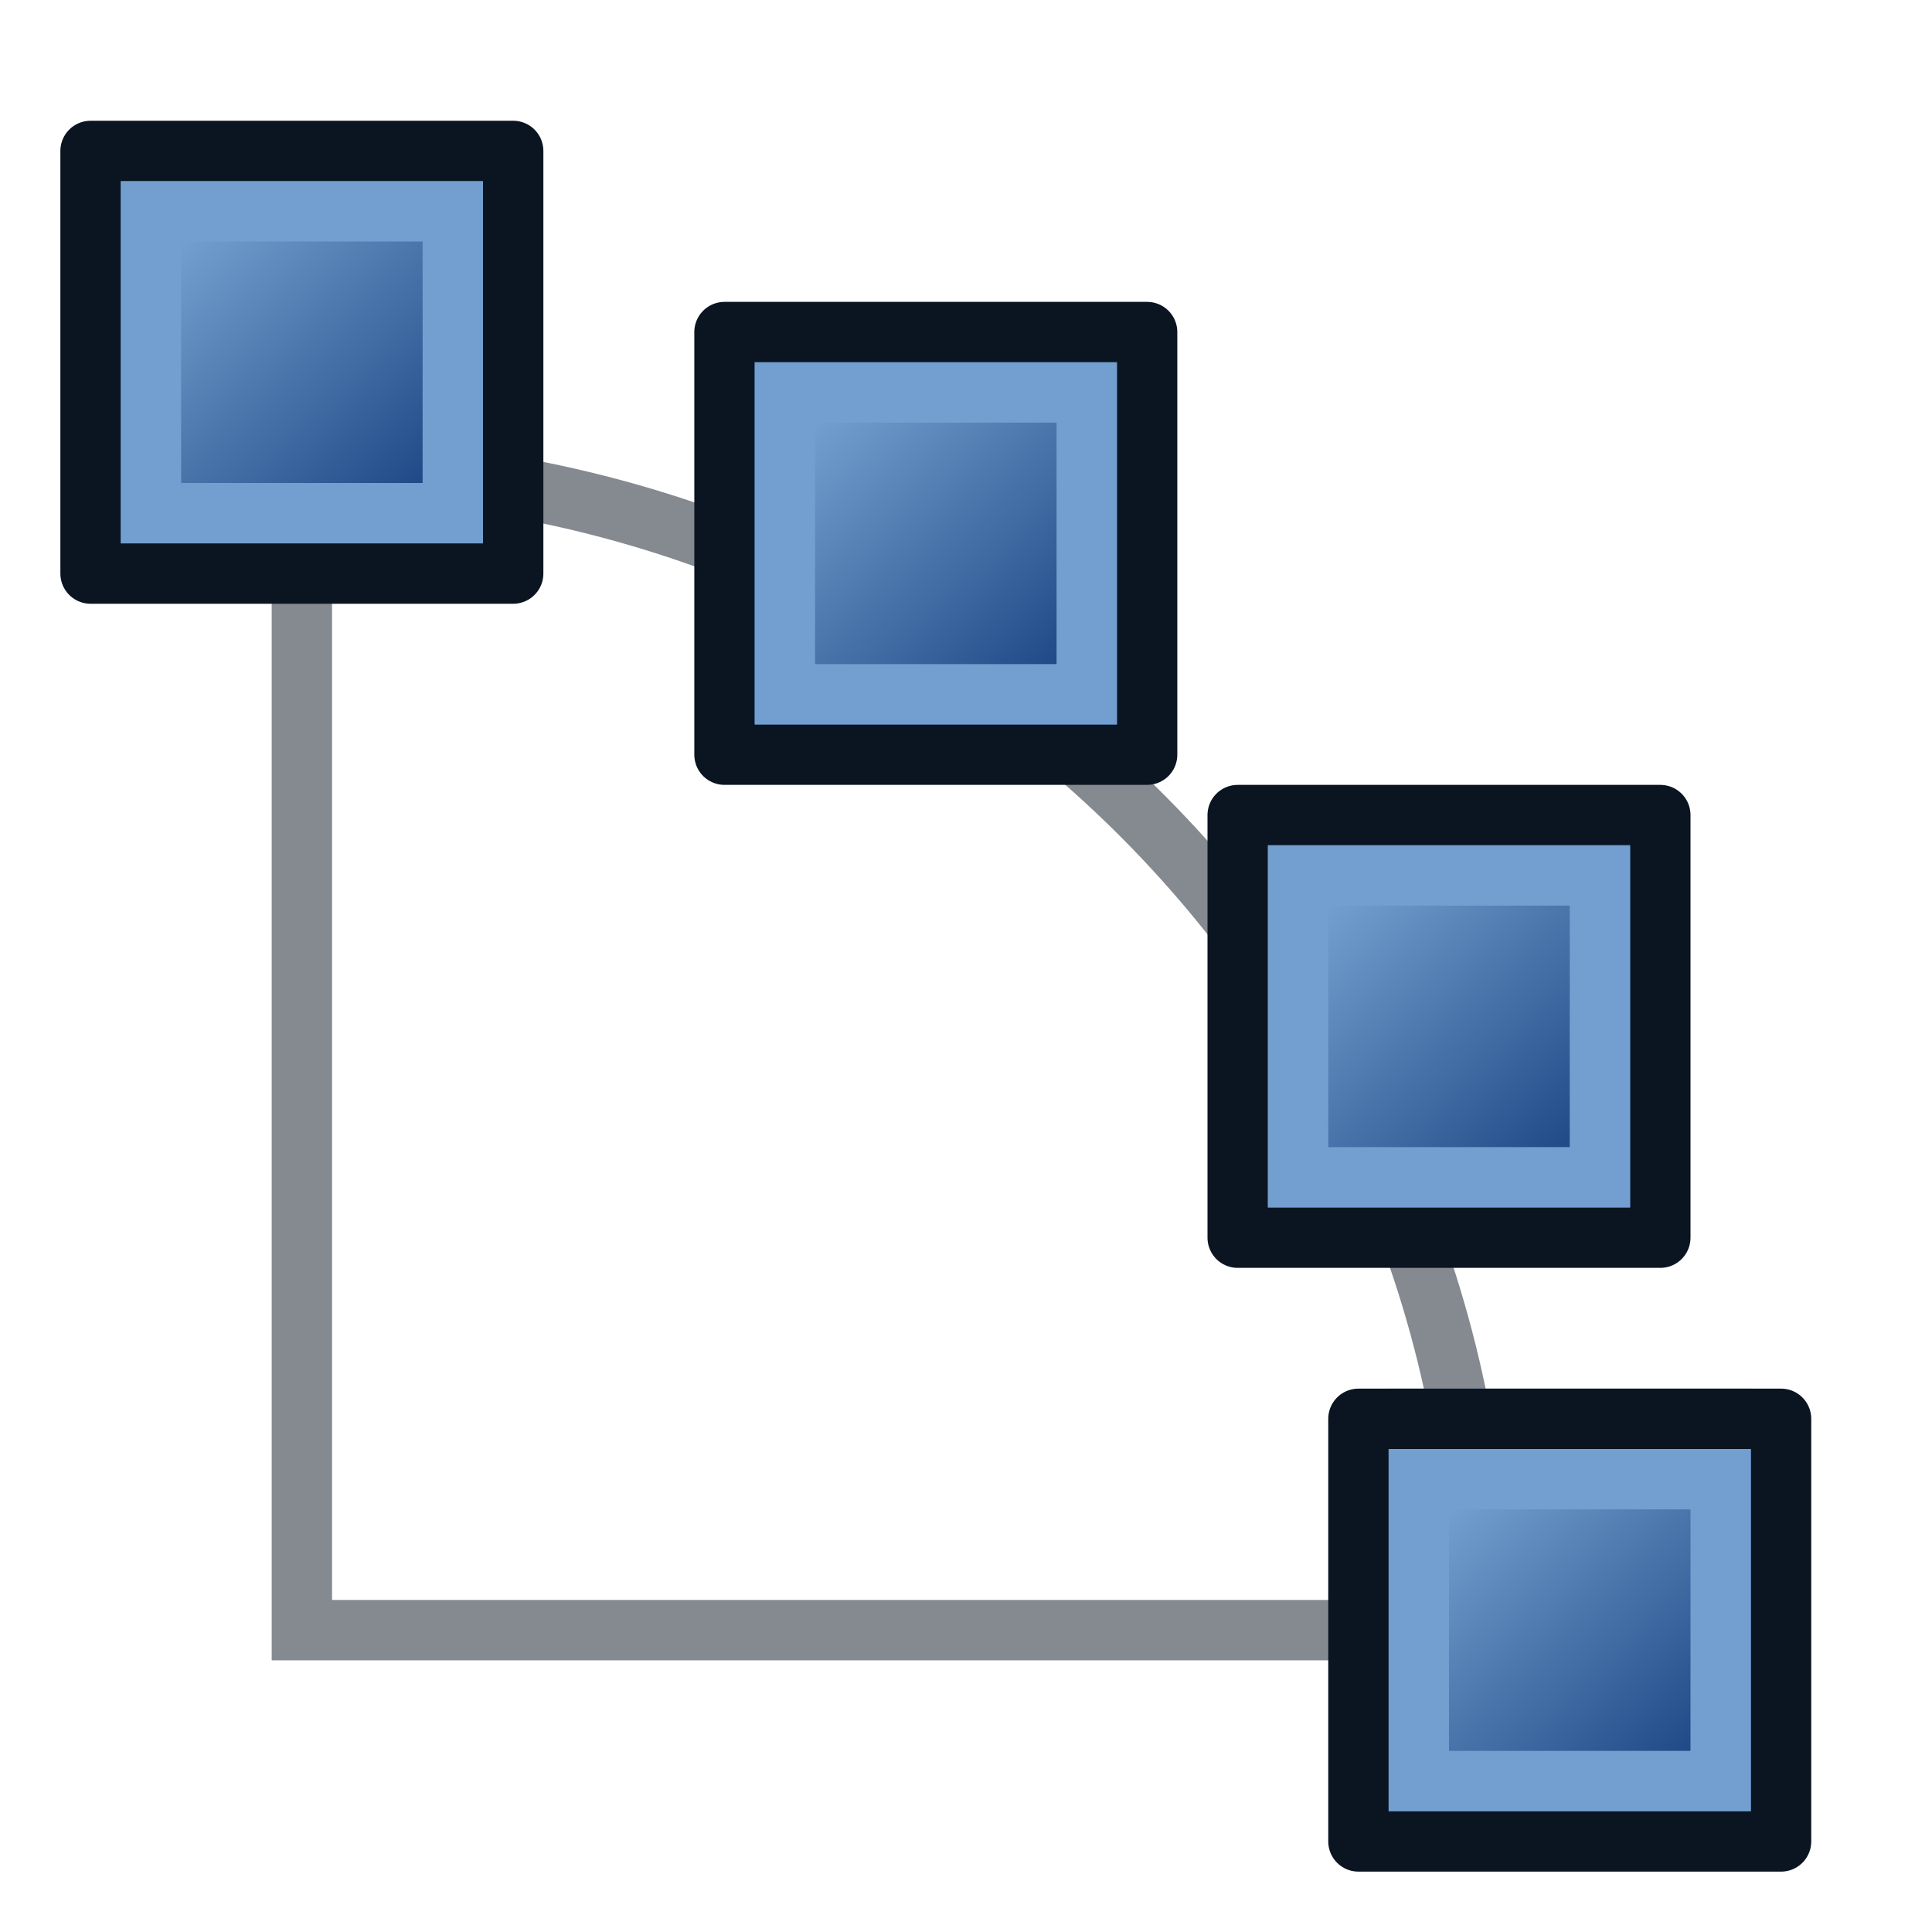
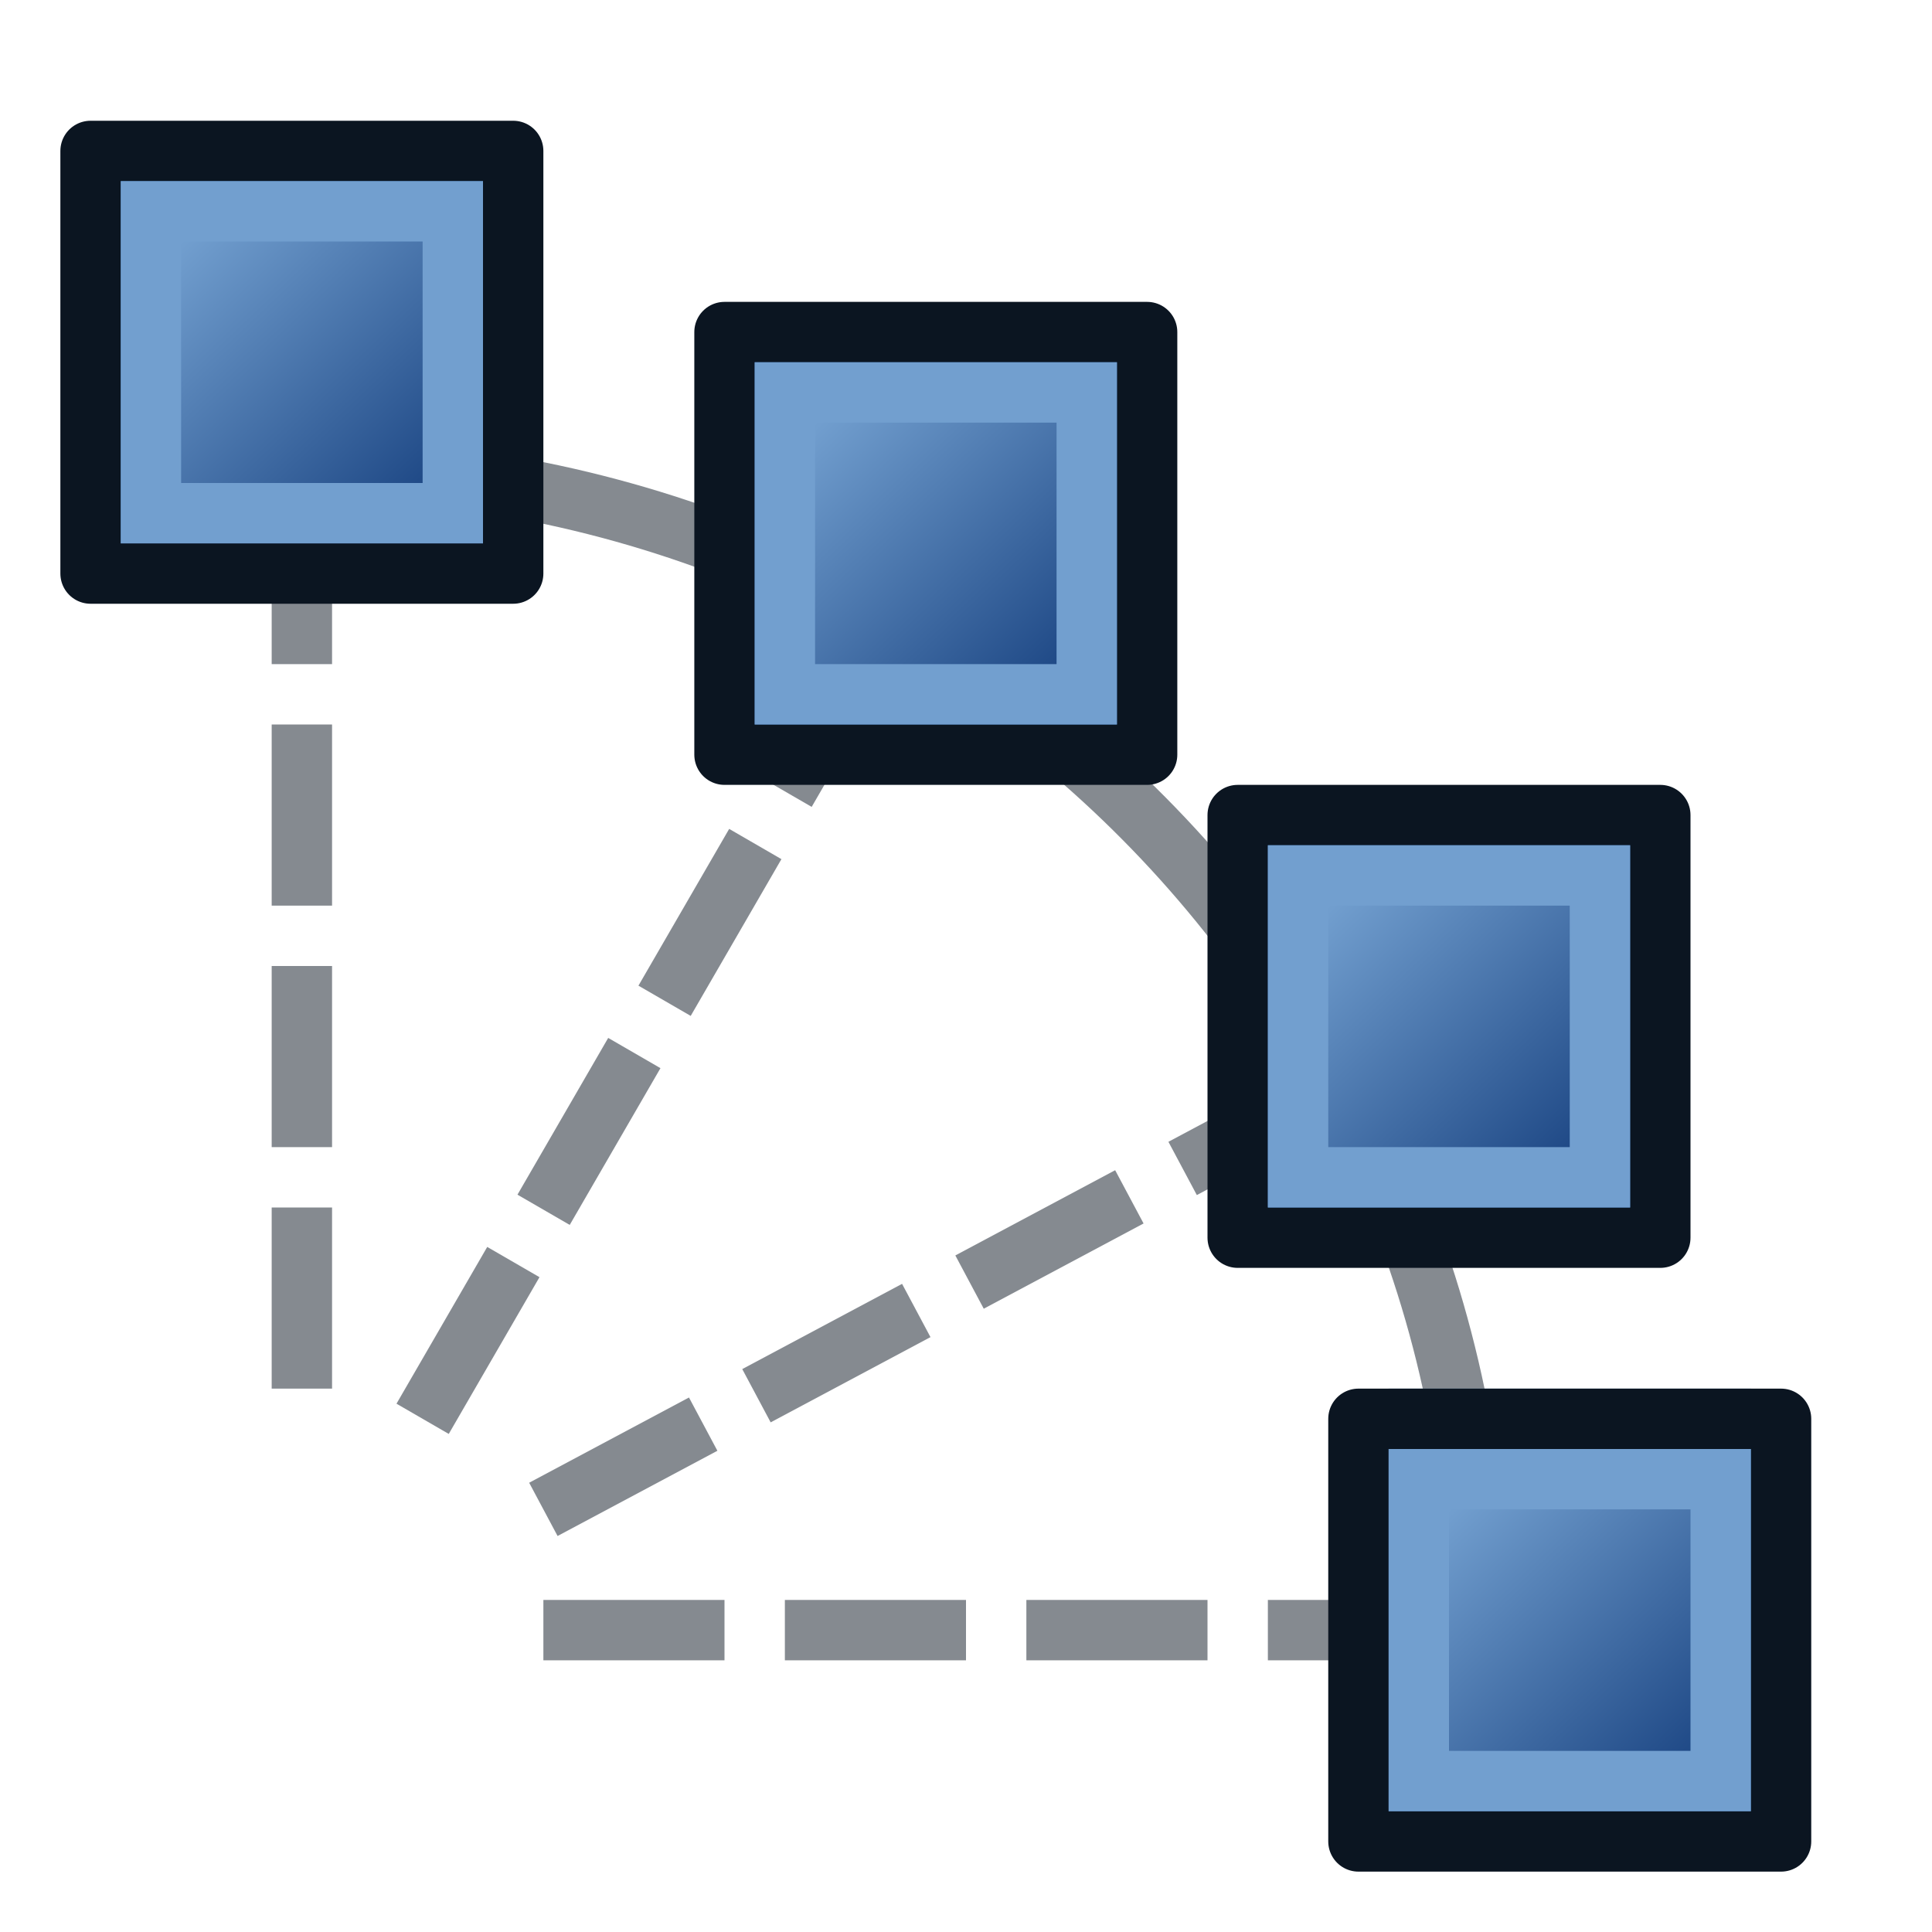
<svg xmlns="http://www.w3.org/2000/svg" xmlns:xlink="http://www.w3.org/1999/xlink" width="64px" height="64px" id="svg5821" version="1.1">
  <defs id="defs5823">
    <linearGradient id="linearGradient6349">
      <stop style="stop-color:#000000;stop-opacity:1;" offset="0" id="stop6351" />
      <stop style="stop-color:#000000;stop-opacity:0;" offset="1" id="stop6353" />
    </linearGradient>
    <linearGradient id="linearGradient3377">
      <stop style="stop-color:#0019a3;stop-opacity:1;" offset="0" id="stop3379" />
      <stop style="stop-color:#0069ff;stop-opacity:1;" offset="1" id="stop3381" />
    </linearGradient>
    <linearGradient xlink:href="#linearGradient3377" id="linearGradient3383" x1="901.188" y1="1190.875" x2="1267.906" y2="1190.875" gradientUnits="userSpaceOnUse" gradientTransform="matrix(-1,0,0,1,2199.356,0)" />
    <radialGradient xlink:href="#linearGradient6349" id="radialGradient6355" cx="1103.64" cy="1424.447" fx="1103.64" fy="1424.447" r="194.406" gradientTransform="matrix(-1.43075,-1.3605156e-7,-1.202713e-8,0.1264801,2674.749,1244.283)" gradientUnits="userSpaceOnUse" />
    <linearGradient id="linearGradient3791-6">
      <stop style="stop-color:#204a87;stop-opacity:1" offset="0" id="stop3793-7" />
      <stop style="stop-color:#729fcf;stop-opacity:1" offset="1" id="stop3795-5" />
    </linearGradient>
    <linearGradient xlink:href="#linearGradient3791-6" id="linearGradient3820" x1="939.988" y1="1097.512" x2="893.257" y2="989.777" gradientUnits="userSpaceOnUse" />
    <linearGradient id="linearGradient3791-0">
      <stop style="stop-color:#204a87;stop-opacity:1" offset="0" id="stop3793-6" />
      <stop style="stop-color:#729fcf;stop-opacity:1" offset="1" id="stop3795-2" />
    </linearGradient>
    <linearGradient xlink:href="#linearGradient3791-0" id="linearGradient3896" x1="939.988" y1="1097.512" x2="893.257" y2="989.777" gradientUnits="userSpaceOnUse" />
    <linearGradient id="linearGradient3791-6-9">
      <stop style="stop-color:#204a87;stop-opacity:1" offset="0" id="stop3793-7-7" />
      <stop style="stop-color:#729fcf;stop-opacity:1" offset="1" id="stop3795-5-3" />
    </linearGradient>
    <linearGradient y2="989.777" x2="893.257" y1="1097.512" x1="939.988" gradientUnits="userSpaceOnUse" id="linearGradient3834-6" xlink:href="#linearGradient3791-6-9" gradientTransform="matrix(1.251547,0,0,1.221442,104.0636,54.8378)" />
    <linearGradient id="linearGradient3791-2">
      <stop style="stop-color:#204a87;stop-opacity:1" offset="0" id="stop3793-9" />
      <stop style="stop-color:#729fcf;stop-opacity:1" offset="1" id="stop3795-3" />
    </linearGradient>
    <linearGradient xlink:href="#linearGradient3791-2" id="linearGradient3896-1" x1="939.988" y1="1097.512" x2="893.257" y2="989.777" gradientUnits="userSpaceOnUse" />
    <linearGradient xlink:href="#linearGradient3791-6-9" id="linearGradient911" gradientUnits="userSpaceOnUse" gradientTransform="matrix(1.251547,0,0,1.221442,104.0636,54.8378)" x1="939.988" y1="1097.512" x2="893.257" y2="1049.63" />
    <linearGradient xlink:href="#linearGradient3791-6-9" id="linearGradient926" gradientUnits="userSpaceOnUse" gradientTransform="matrix(1.251547,0,0,1.221442,104.0635,186.4298)" x1="939.988" y1="989.777" x2="893.257" y2="941.895" />
    <linearGradient xlink:href="#linearGradient3791-6-9" id="linearGradient934" gradientUnits="userSpaceOnUse" gradientTransform="matrix(1.251547,0,0,1.221442,104.0635,186.4298)" x1="939.988" y1="989.777" x2="893.257" y2="941.895" />
    <linearGradient xlink:href="#linearGradient3791-6-9" id="linearGradient942" gradientUnits="userSpaceOnUse" gradientTransform="matrix(1.251547,0,0,1.221442,104.0635,186.4298)" x1="939.988" y1="989.777" x2="893.257" y2="941.895" />
  </defs>
  <g id="layer1">
    <g id="g3360" transform="matrix(0.1367863,0,0,0.1367863,-119.1552,-134.8696)">
-       <path style="opacity:0.5;fill:none;fill-opacity:1;fill-rule:evenodd;stroke:#0b1521;stroke-width:14.621;stroke-linecap:butt;stroke-linejoin:miter;stroke-miterlimit:4;stroke-dasharray:none;stroke-dashoffset:0;stroke-opacity:1" id="path944" d="m 944.211,1099.399 a 285.38,281.365 0 0 1 285.38,281.365 H 944.211 Z" />
+       <path style="fill:none;fill-rule:evenodd;stroke:#0c1622;stroke-width:14.621;stroke-linecap:butt;stroke-linejoin:miter;stroke-miterlimit:4;stroke-dasharray:43.864,14.621;stroke-opacity:0.502;stroke-dashoffset:0" d="m 1002.697,1380.764 h 233.942" id="path864" />
+       <path id="path862" d="M 944.211,1322.279 V 1088.337" style="fill:none;fill-rule:evenodd;stroke:#0c1622;stroke-width:14.621;stroke-linecap:butt;stroke-linejoin:miter;stroke-miterlimit:4;stroke-dasharray:43.864,14.621;stroke-opacity:0.502;stroke-dashoffset:0" />
+       <path style="fill:none;fill-rule:evenodd;stroke:#0c1622;stroke-width:14.621;stroke-linecap:butt;stroke-linejoin:miter;stroke-miterlimit:4;stroke-dasharray:43.864,14.621;stroke-opacity:0.502;stroke-dashoffset:0" d="M 973.454,1329.589 1096.161,1117.58" id="path858" />
+       <path id="path860" d="M 1002.697,1351.522 1222.017,1234.551" style="fill:none;fill-rule:evenodd;stroke:#0c1622;stroke-width:14.621;stroke-linecap:butt;stroke-linejoin:miter;stroke-miterlimit:4;stroke-dasharray:43.864,14.621;stroke-opacity:0.502;stroke-dashoffset:0" />
+       <path style="opacity:0.5;fill:none;fill-opacity:1;fill-rule:evenodd;stroke:#0b1521;stroke-width:14.621;stroke-linecap:butt;stroke-linejoin:miter;stroke-miterlimit:4;stroke-dasharray:none;stroke-dashoffset:0;stroke-opacity:1" id="path944" d="m 943.948,1099.399 a 285.38,281.365 0 0 1 285.38,281.365" />
      <g id="g903">
        <rect y="1329.589" x="1214.706" height="73.107" width="73.107" id="rect3808-6-1-20" style="fill:url(#linearGradient3834-6);fill-opacity:1;fill-rule:nonzero;stroke:#729fcf;stroke-width:14.621;stroke-linecap:square;stroke-linejoin:miter;stroke-miterlimit:4;stroke-dasharray:none;stroke-dashoffset:0;stroke-opacity:1" />
      </g>
      <g id="g916" transform="translate(0,14.62135)">
        <rect y="1314.968" x="1200.085" height="102.349" width="102.349" id="rect3808-2-6" style="fill:#3465a4;fill-opacity:1;fill-rule:nonzero;stroke:#0b1521;stroke-width:14.621;stroke-linecap:round;stroke-linejoin:round;stroke-miterlimit:4;stroke-dasharray:none;stroke-dashoffset:0;stroke-opacity:1" />
        <rect style="fill:url(#linearGradient911);fill-opacity:1;fill-rule:nonzero;stroke:#729fcf;stroke-width:14.621;stroke-linecap:square;stroke-linejoin:miter;stroke-miterlimit:4;stroke-dasharray:none;stroke-dashoffset:0;stroke-opacity:1" id="rect905" width="73.107" height="73.107" x="1214.706" y="1329.589" />
      </g>
      <g id="g922" transform="translate(-29.24258,-131.592)">
        <rect style="fill:#3465a4;fill-opacity:1;fill-rule:nonzero;stroke:#0b1521;stroke-width:14.621;stroke-linecap:round;stroke-linejoin:round;stroke-miterlimit:4;stroke-dasharray:none;stroke-dashoffset:0;stroke-opacity:1" id="rect918" width="102.349" height="102.349" x="1200.085" y="1314.968" />
        <rect y="1329.589" x="1214.706" height="73.107" width="73.107" id="rect920" style="fill:url(#linearGradient926);fill-opacity:1;fill-rule:nonzero;stroke:#729fcf;stroke-width:14.621;stroke-linecap:square;stroke-linejoin:miter;stroke-miterlimit:4;stroke-dasharray:none;stroke-dashoffset:0;stroke-opacity:1" />
      </g>
      <g transform="translate(-153.524,-248.5628)" id="g932">
        <rect y="1314.968" x="1200.085" height="102.349" width="102.349" id="rect928" style="fill:#3465a4;fill-opacity:1;fill-rule:nonzero;stroke:#0b1521;stroke-width:14.621;stroke-linecap:round;stroke-linejoin:round;stroke-miterlimit:4;stroke-dasharray:none;stroke-dashoffset:0;stroke-opacity:1" />
        <rect style="fill:url(#linearGradient934);fill-opacity:1;fill-rule:nonzero;stroke:#729fcf;stroke-width:14.621;stroke-linecap:square;stroke-linejoin:miter;stroke-miterlimit:4;stroke-dasharray:none;stroke-dashoffset:0;stroke-opacity:1" id="rect930" width="73.107" height="73.107" x="1214.706" y="1329.589" />
      </g>
      <g id="g940" transform="translate(-307.0484,-292.4268)">
        <rect style="fill:#3465a4;fill-opacity:1;fill-rule:nonzero;stroke:#0b1521;stroke-width:14.621;stroke-linecap:round;stroke-linejoin:round;stroke-miterlimit:4;stroke-dasharray:none;stroke-dashoffset:0;stroke-opacity:1" id="rect936" width="102.349" height="102.349" x="1200.085" y="1314.968" />
        <rect y="1329.589" x="1214.706" height="73.107" width="73.107" id="rect938" style="fill:url(#linearGradient942);fill-opacity:1;fill-rule:nonzero;stroke:#729fcf;stroke-width:14.621;stroke-linecap:square;stroke-linejoin:miter;stroke-miterlimit:4;stroke-dasharray:none;stroke-dashoffset:0;stroke-opacity:1" />
      </g>
    </g>
  </g>
</svg>
